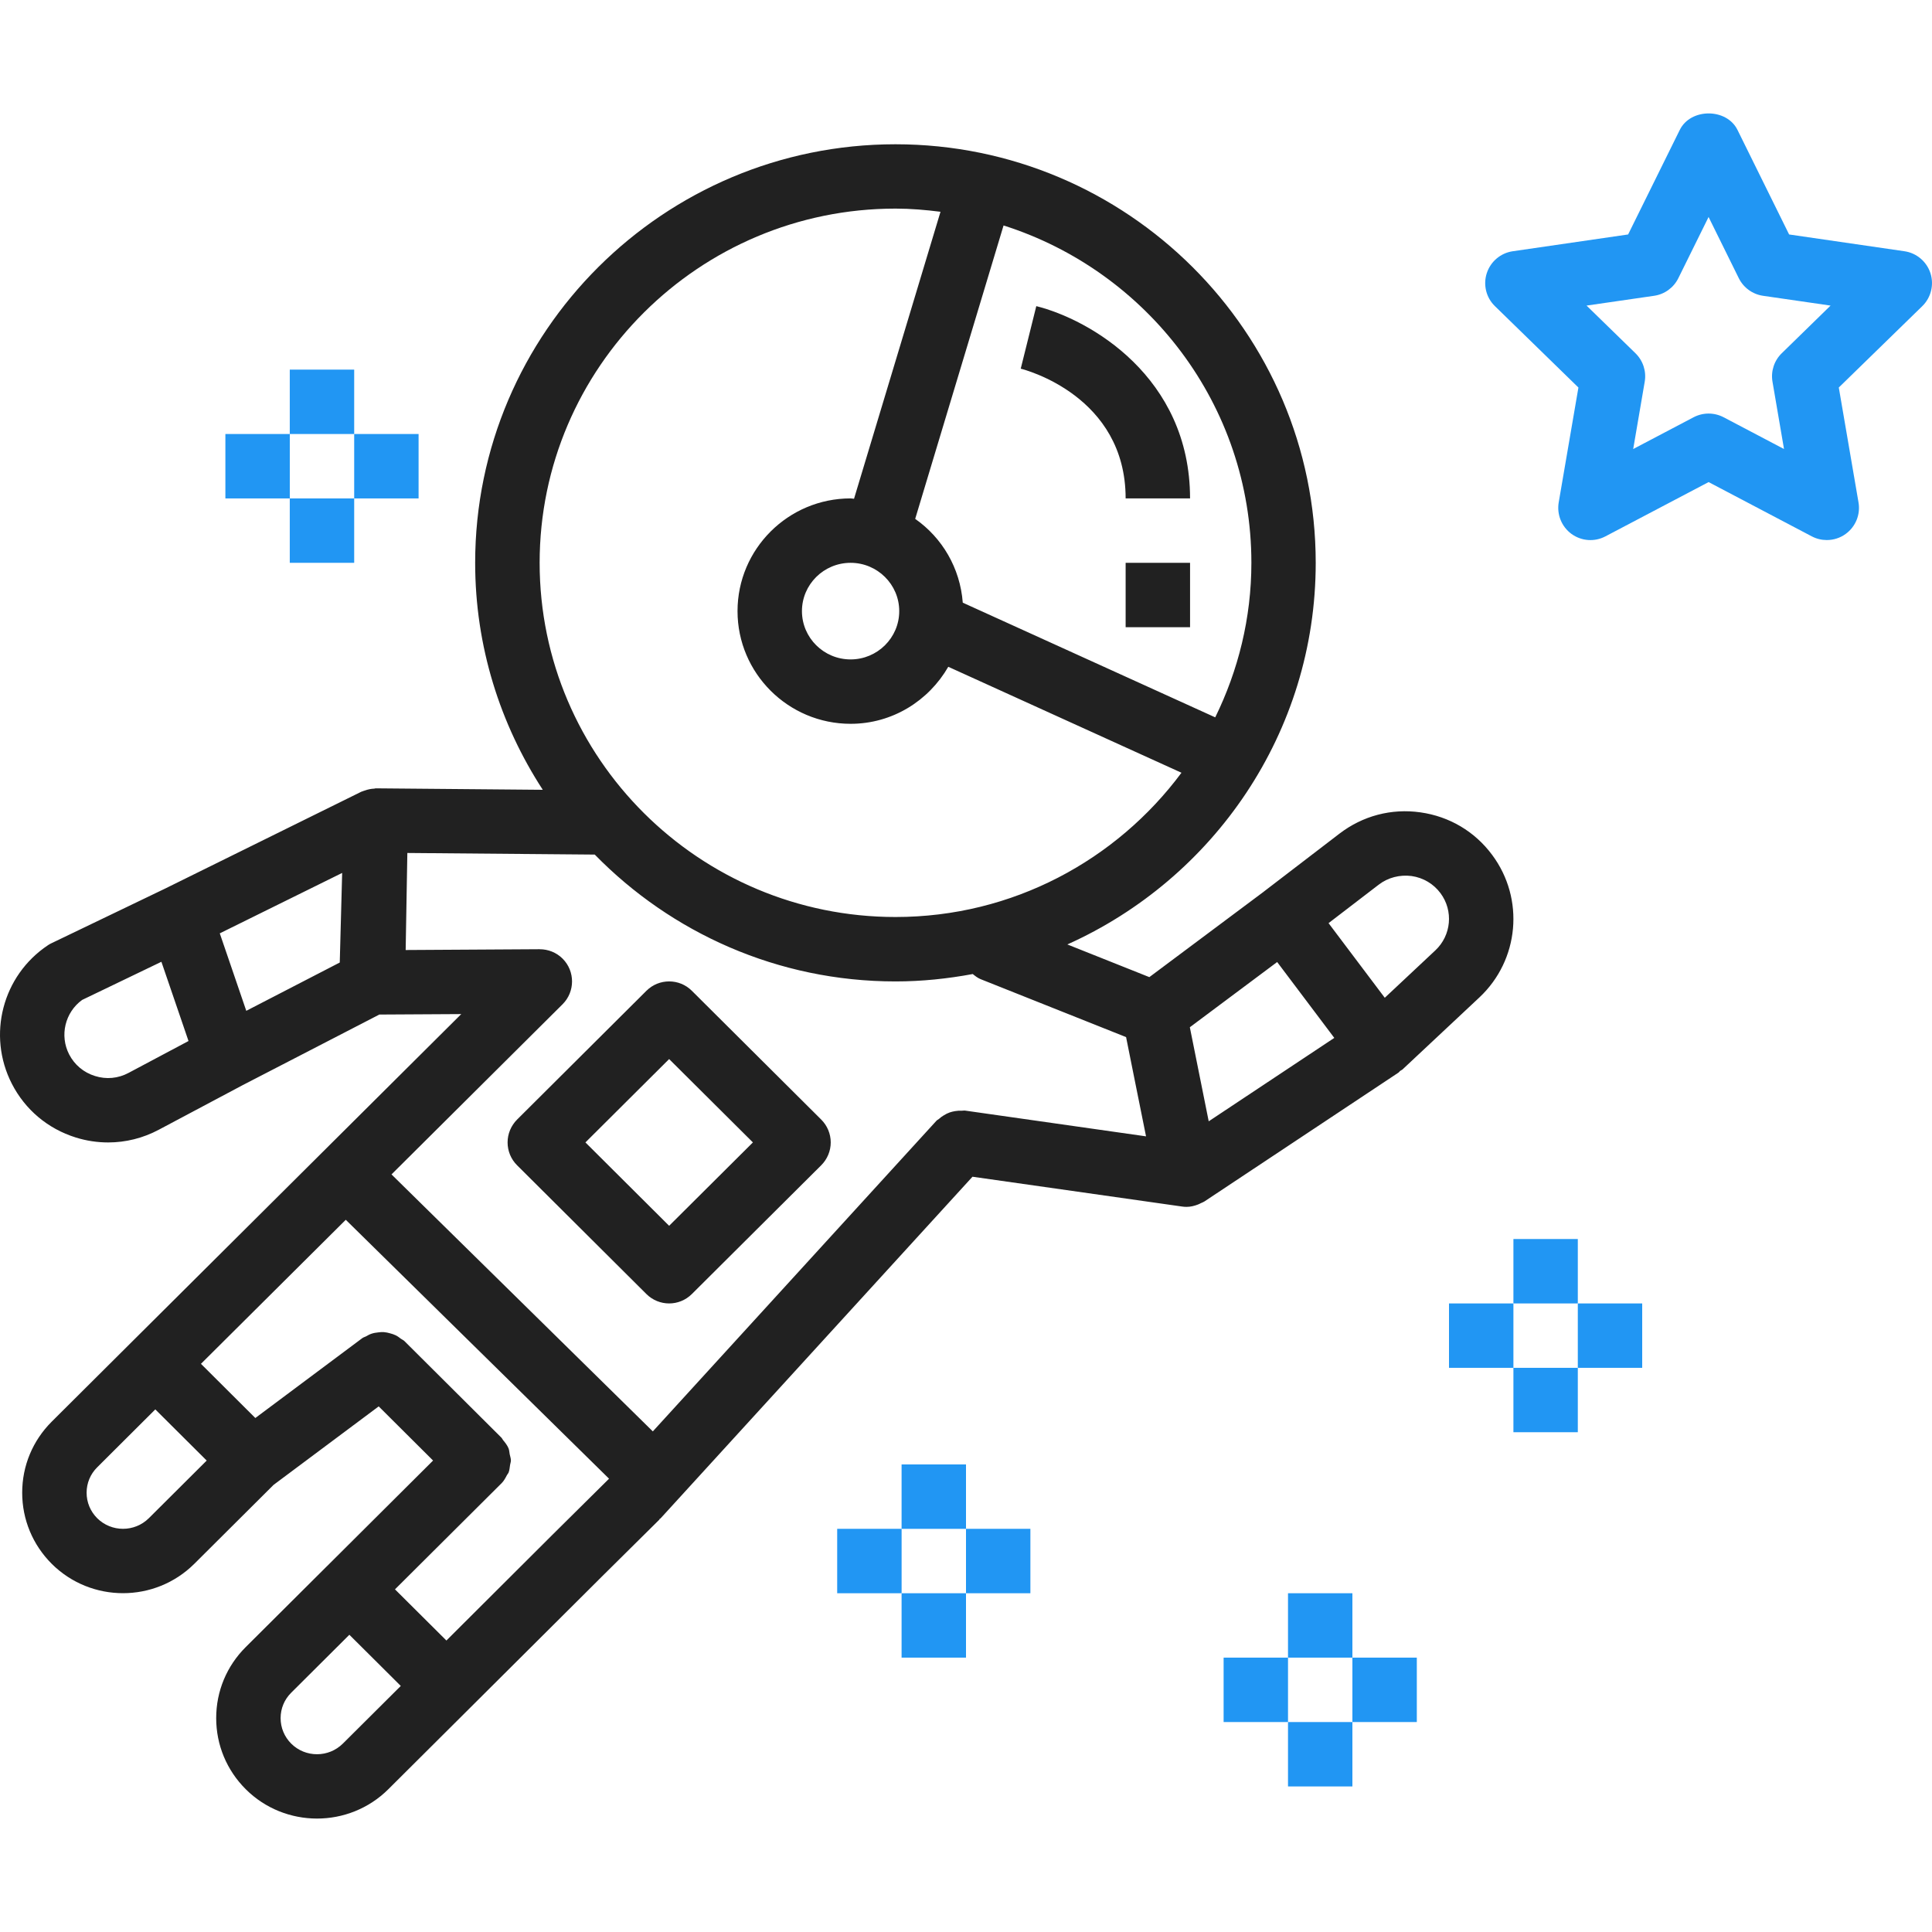
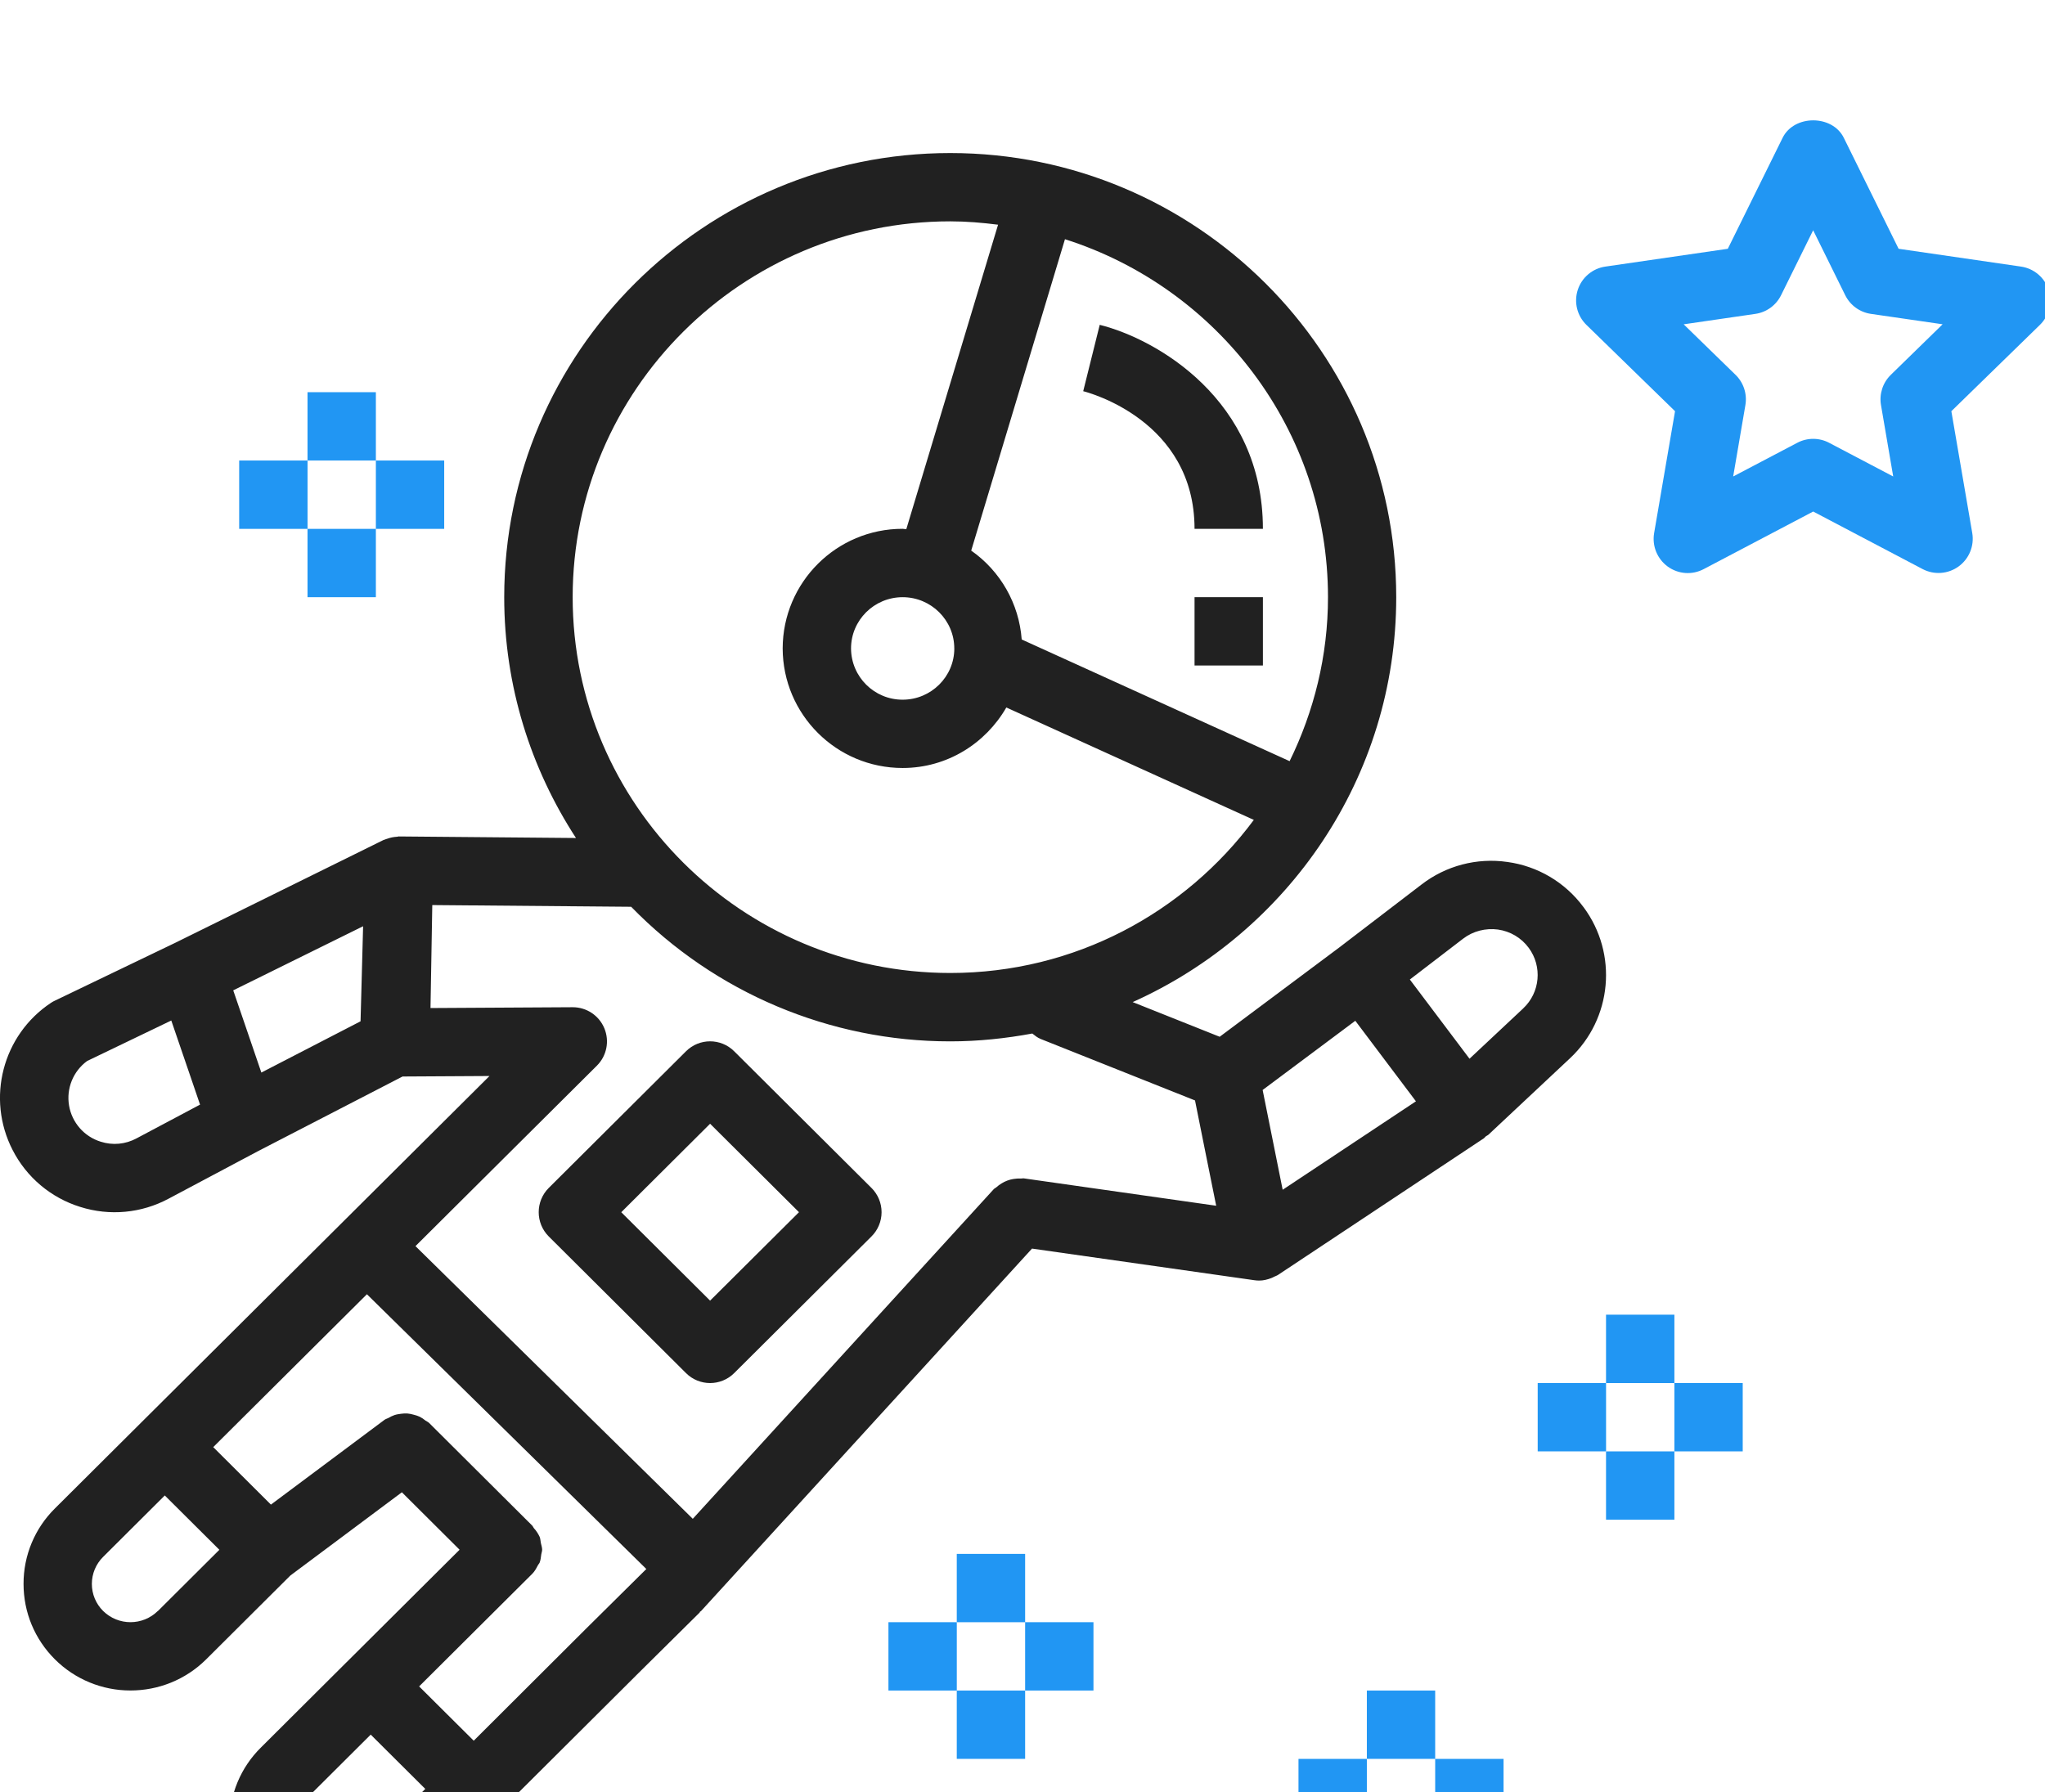
- <svg xmlns="http://www.w3.org/2000/svg" width="70" height="70" viewBox="0 0 70 70" fill="none">
-   <path d="M69.943 9.896C69.805 9.475 69.442 9.167 69.002 9.103L64.823 8.495L62.953 4.708C62.561 3.91 61.253 3.91 60.861 4.708L58.99 8.495L54.811 9.103C54.371 9.167 54.008 9.474 53.869 9.897C53.732 10.319 53.845 10.783 54.164 11.092L57.189 14.041L56.475 18.203C56.401 18.641 56.58 19.083 56.938 19.345C57.301 19.608 57.775 19.641 58.168 19.433L61.906 17.467L65.644 19.433C65.814 19.523 66.002 19.567 66.188 19.567C66.429 19.567 66.671 19.493 66.874 19.344C67.233 19.083 67.413 18.641 67.337 18.203L66.623 14.04L69.648 11.092C69.965 10.782 70.08 10.319 69.943 9.896ZM64.556 12.799C64.281 13.066 64.155 13.454 64.221 13.832L64.638 16.269L62.45 15.118C62.279 15.029 62.093 14.984 61.906 14.984C61.719 14.984 61.534 15.029 61.362 15.118L59.174 16.269L59.591 13.832C59.657 13.454 59.531 13.068 59.256 12.799L57.484 11.072L59.932 10.717C60.312 10.662 60.64 10.423 60.81 10.078L61.905 7.862L62.999 10.078C63.169 10.422 63.497 10.662 63.878 10.717L66.325 11.072L64.556 12.799Z" fill="#2196F3" />
-   <path d="M57.167 44.892H54.834V47.226H57.167V44.892Z" fill="#2196F3" />
-   <path d="M57.167 49.559H54.834V51.892H57.167V49.559Z" fill="#2196F3" />
-   <path d="M59.5 47.226H57.167V49.559H59.5V47.226Z" fill="#2196F3" />
-   <path d="M54.834 47.226H52.5V49.559H54.834V47.226Z" fill="#2196F3" />
-   <path d="M49 57.726H46.667V60.059H49V57.726Z" fill="#2196F3" />
-   <path d="M49 62.393H46.667V64.726H49V62.393Z" fill="#2196F3" />
-   <path d="M51.334 60.059H49V62.393H51.334V60.059Z" fill="#2196F3" />
-   <path d="M46.667 60.059H44.334V62.393H46.667V60.059Z" fill="#2196F3" />
-   <path d="M35 53.059H32.666V55.393H35V53.059Z" fill="#2196F3" />
-   <path d="M35 57.726H32.666V60.059H35V57.726Z" fill="#2196F3" />
-   <path d="M37.333 55.392H35V57.726H37.333V55.392Z" fill="#2196F3" />
-   <path d="M32.667 55.392H30.333V57.726H32.667V55.392Z" fill="#2196F3" />
-   <path d="M12.833 13.392H10.499V15.725H12.833V13.392Z" fill="#2196F3" />
-   <path d="M12.833 18.059H10.499V20.392H12.833V18.059Z" fill="#2196F3" />
-   <path d="M15.166 15.725H12.833V18.059H15.166V15.725Z" fill="#2196F3" />
-   <path d="M10.5 15.725H8.166V18.059H10.5V15.725Z" fill="#2196F3" />
-   <path d="M54.063 30.974C53.435 30.126 52.512 29.58 51.464 29.433C50.412 29.283 49.373 29.56 48.533 30.203L45.795 32.301L45.794 32.303L41.643 35.403L38.672 34.219C43.969 31.843 47.671 26.545 47.671 20.394C47.671 12.031 40.84 5.227 32.444 5.227C24.047 5.227 17.216 12.031 17.216 20.394C17.216 23.425 18.123 26.244 19.666 28.616L13.62 28.563C13.617 28.563 13.613 28.563 13.61 28.563C13.591 28.563 13.576 28.573 13.559 28.574C13.443 28.578 13.33 28.602 13.219 28.642C13.191 28.652 13.162 28.658 13.135 28.671C13.121 28.677 13.107 28.678 13.093 28.685L6.021 32.176C6.02 32.176 6.018 32.176 6.018 32.178L1.877 34.169C1.831 34.189 1.784 34.216 1.739 34.246C0.088 35.345 -0.474 37.504 0.43 39.268C0.912 40.206 1.732 40.896 2.74 41.212C3.129 41.334 3.525 41.393 3.919 41.393C4.553 41.393 5.181 41.238 5.756 40.931L8.792 39.317L13.744 36.759L16.712 36.742L4.808 48.588C4.807 48.59 4.806 48.59 4.805 48.591L1.876 51.507C1.185 52.196 0.804 53.109 0.804 54.084C0.804 55.056 1.185 55.972 1.876 56.662C2.587 57.369 3.521 57.724 4.456 57.724C5.392 57.724 6.325 57.369 7.038 56.662L9.913 53.799L13.721 50.956L15.691 52.918L11.838 56.755C11.836 56.756 11.835 56.756 11.834 56.758L8.906 59.674C8.214 60.362 7.833 61.276 7.833 62.25C7.833 63.223 8.214 64.139 8.906 64.829C9.616 65.536 10.552 65.89 11.486 65.89C12.421 65.89 13.357 65.536 14.068 64.829L16.998 61.912L21.684 57.245C21.685 57.244 21.685 57.243 21.686 57.242L23.895 55.054L23.887 55.046C23.901 55.032 23.921 55.027 23.935 55.012L35.235 42.635L42.828 43.715C42.883 43.724 42.938 43.727 42.992 43.727C43.134 43.727 43.27 43.693 43.402 43.643C43.441 43.629 43.474 43.61 43.511 43.592C43.553 43.571 43.597 43.559 43.637 43.532L50.666 38.865C50.692 38.848 50.706 38.82 50.73 38.801C50.758 38.779 50.793 38.77 50.819 38.745L53.6 36.14C55.047 34.784 55.247 32.563 54.063 30.974ZM4.66 38.872C4.281 39.075 3.851 39.116 3.439 38.985C3.03 38.858 2.699 38.579 2.505 38.203C2.153 37.517 2.357 36.681 2.974 36.23L5.848 34.847L6.54 36.869L6.83 37.718L4.66 38.872ZM12.31 34.874L8.923 36.624L8.365 34.991L7.963 33.817L12.397 31.628L12.31 34.874ZM45.34 20.392C45.34 22.401 44.861 24.296 44.03 25.991L34.883 21.836C34.788 20.582 34.137 19.484 33.159 18.8L36.361 8.169C41.563 9.823 45.34 14.675 45.34 20.392ZM19.552 20.392C19.552 13.316 25.336 7.558 32.446 7.558C32.999 7.558 33.54 7.605 34.076 7.673L30.943 18.071C30.901 18.07 30.862 18.058 30.819 18.058C28.56 18.058 26.722 19.89 26.722 22.142C26.722 24.394 28.56 26.225 30.819 26.225C32.337 26.225 33.65 25.387 34.358 24.159L42.807 27.998C40.456 31.162 36.694 33.225 32.446 33.225C25.336 33.225 19.552 27.468 19.552 20.392ZM32.581 22.142C32.581 23.107 31.79 23.892 30.819 23.892C29.847 23.892 29.056 23.107 29.056 22.142C29.056 21.177 29.847 20.392 30.819 20.392C31.79 20.392 32.581 21.177 32.581 22.142ZM5.392 55.008C4.875 55.52 4.038 55.519 3.523 55.009C3.274 54.76 3.138 54.432 3.138 54.084C3.138 53.736 3.274 53.408 3.523 53.162L5.627 51.065L7.489 52.919L5.392 55.008ZM12.422 63.174C11.905 63.687 11.068 63.688 10.552 63.176C10.303 62.927 10.167 62.599 10.167 62.25C10.167 61.903 10.303 61.575 10.552 61.329L12.658 59.231L13.539 60.107L14.521 61.085L12.422 63.174ZM20.038 55.586C20.037 55.587 20.036 55.587 20.035 55.589L16.174 59.439L15.293 58.562L14.311 57.585L18.168 53.745C18.168 53.745 18.168 53.745 18.168 53.744C18.169 53.743 18.17 53.743 18.172 53.742C18.259 53.654 18.314 53.549 18.368 53.445C18.383 53.415 18.412 53.389 18.425 53.358C18.461 53.268 18.467 53.171 18.481 53.077C18.488 53.023 18.511 52.973 18.511 52.918C18.511 52.84 18.483 52.764 18.467 52.687C18.453 52.617 18.453 52.546 18.426 52.478C18.382 52.368 18.306 52.272 18.227 52.177C18.204 52.151 18.196 52.119 18.172 52.094C18.172 52.094 18.172 52.094 18.171 52.094C18.169 52.093 18.169 52.091 18.168 52.09L14.653 48.59C14.616 48.552 14.568 48.537 14.526 48.506C14.464 48.458 14.405 48.413 14.336 48.38C14.269 48.347 14.201 48.327 14.131 48.308C14.057 48.287 13.985 48.271 13.906 48.265C13.835 48.26 13.769 48.267 13.697 48.276C13.619 48.285 13.546 48.295 13.47 48.32C13.396 48.343 13.331 48.379 13.264 48.418C13.22 48.442 13.171 48.451 13.13 48.481L9.251 51.377L7.281 49.414L12.528 44.195L22.067 53.576L20.038 55.586ZM34.954 40.237C34.921 40.233 34.889 40.245 34.855 40.243C34.77 40.239 34.688 40.244 34.603 40.258C34.537 40.27 34.474 40.283 34.411 40.305C34.336 40.331 34.269 40.366 34.2 40.408C34.134 40.447 34.075 40.489 34.018 40.542C33.99 40.566 33.956 40.578 33.93 40.606L23.653 51.862L14.185 42.551L20.383 36.386C20.839 35.931 20.841 35.192 20.386 34.735C20.156 34.505 19.854 34.392 19.552 34.393V34.392L14.698 34.421L14.759 30.905L21.549 30.963C24.317 33.794 28.176 35.559 32.446 35.559C33.403 35.559 34.336 35.46 35.245 35.291C35.332 35.361 35.419 35.432 35.528 35.476L40.8 37.576L41.133 39.235L41.523 41.172L34.954 40.237ZM43.794 40.627L43.11 37.219L46.274 34.856L47.102 35.955L48.344 37.605L43.794 40.627ZM52.005 34.434L50.173 36.151L48.136 33.447L49.954 32.053C50.294 31.792 50.722 31.686 51.142 31.74C51.564 31.8 51.938 32.02 52.192 32.362C52.666 33 52.585 33.891 52.005 34.434Z" fill="#212121" />
-   <path d="M29.755 40.565L25.067 35.898C24.613 35.445 23.876 35.445 23.421 35.898L18.734 40.565C18.515 40.786 18.391 41.082 18.391 41.392C18.391 41.703 18.514 42 18.734 42.219L23.421 46.886C23.648 47.112 23.947 47.226 24.244 47.226C24.542 47.226 24.84 47.112 25.067 46.886L29.755 42.219C29.974 42 30.099 41.703 30.099 41.392C30.099 41.082 29.975 40.784 29.755 40.565ZM24.244 44.413L21.211 41.392L24.244 38.372L27.279 41.392L24.244 44.413Z" fill="#212121" />
-   <path d="M37.547 11.092L36.983 13.358C37.138 13.397 40.784 14.346 40.784 18.059H43.118C43.117 13.646 39.474 11.572 37.547 11.092Z" fill="#212121" />
-   <path d="M43.118 20.392H40.784V22.725H43.118V20.392Z" fill="#212121" />
+ <svg xmlns="http://www.w3.org/2000/svg">
+   <path d="M69.943 9.896a1.168 1.168 0 00-.941-.793l-4.18-.608-1.87-3.787c-.391-.798-1.7-.798-2.091 0l-1.87 3.787-4.18.608a1.167 1.167 0 00-.648 1.99l3.026 2.948-.714 4.162c-.075.438.105.88.463 1.142.363.263.837.296 1.23.088l3.738-1.966 3.738 1.966a1.169 1.169 0 001.693-1.23l-.714-4.162 3.025-2.949a1.17 1.17 0 00.295-1.196zM64.556 12.8c-.275.267-.4.655-.335 1.033l.417 2.437-2.188-1.15a1.164 1.164 0 00-1.088 0l-2.188 1.15.417-2.437a1.168 1.168 0 00-.335-1.033l-1.772-1.726 2.448-.356c.38-.055.708-.294.878-.639l1.095-2.216 1.094 2.216c.17.345.498.584.879.639l2.447.355-1.77 1.727zM57.167 44.892h-2.334v2.334h2.334v-2.334zM57.167 49.56h-2.334v2.332h2.334V49.56zM59.5 47.226h-2.333v2.333H59.5v-2.333z" fill="#2196F3" />
+   <path d="M54.834 47.226H52.5v2.333h2.334v-2.333zM49 57.726h-2.333v2.333H49v-2.333zM49 62.393h-2.333v2.333H49v-2.333zM51.334 60.06H49v2.333h2.334v-2.334zM46.667 60.06h-2.334v2.333h2.334v-2.334zM35 53.06h-2.334v2.333H35v-2.334zM35 57.726h-2.334v2.333H35v-2.333zM37.333 55.392H35v2.334h2.333v-2.334z" fill="#2196F3" />
+   <path d="M32.667 55.392h-2.334v2.334h2.334v-2.334zM12.833 13.392h-2.334v2.333h2.334v-2.333zM12.833 18.059h-2.334v2.333h2.334V18.06zM15.166 15.725h-2.333v2.334h2.333v-2.334zM10.5 15.725H8.166v2.334H10.5v-2.334z" fill="#2196F3" />
+   <path d="M54.063 30.974a3.88 3.88 0 00-2.599-1.541 3.886 3.886 0 00-2.93.77L45.794 32.3l-.001.002-4.151 3.1-2.97-1.184c5.296-2.376 8.998-7.674 8.998-13.825 0-8.363-6.83-15.167-15.227-15.167s-15.228 6.804-15.228 15.167c0 3.031.907 5.85 2.45 8.222l-6.046-.053h-.01c-.019 0-.034.01-.051.01a1.143 1.143 0 00-.34.069c-.028.01-.057.016-.084.029-.014.006-.028.007-.042.014l-7.072 3.491c-.001 0-.003 0-.003.002l-4.141 1.991a.898.898 0 00-.138.077A3.895 3.895 0 00.43 39.268a3.884 3.884 0 002.31 1.944 3.891 3.891 0 003.016-.281l3.036-1.614 4.952-2.558 2.968-.017L4.808 48.588c0 .002-.002.002-.003.003l-2.929 2.916a3.607 3.607 0 00-1.072 2.577c0 .972.38 1.888 1.072 2.578a3.647 3.647 0 002.58 1.062c.936 0 1.869-.355 2.582-1.062l2.875-2.863 3.808-2.843 1.97 1.962-3.854 3.837-.003.002-2.928 2.917a3.608 3.608 0 00-1.073 2.576c0 .973.38 1.889 1.073 2.579a3.65 3.65 0 002.58 1.061c.935 0 1.87-.354 2.582-1.061l2.93-2.917 4.686-4.667.002-.003 2.21-2.188-.01-.008c.015-.014.035-.019.049-.034l11.3-12.377 7.593 1.08c.055.008.11.012.164.012.142 0 .278-.034.41-.084.039-.014.072-.033.109-.051.042-.021.086-.033.126-.06l7.029-4.666c.026-.018.04-.046.064-.065.028-.022.063-.031.089-.056l2.78-2.605a3.892 3.892 0 00.465-5.166zM4.66 38.872a1.56 1.56 0 01-1.221.113 1.564 1.564 0 01-.465-2.755l2.874-1.383.692 2.022.29.85-2.17 1.153zm7.65-3.998l-3.387 1.75-.558-1.633-.402-1.174 4.434-2.189-.087 3.246zm33.03-14.482c0 2.009-.48 3.904-1.31 5.599l-9.147-4.155a4.07 4.07 0 00-1.724-3.035L36.36 8.168c5.202 1.654 8.98 6.506 8.98 12.223zm-25.788 0c0-7.076 5.784-12.834 12.894-12.834.553 0 1.094.047 1.63.115L30.943 18.07c-.042 0-.081-.013-.125-.013a4.094 4.094 0 00-4.096 4.084 4.094 4.094 0 004.096 4.083c1.52 0 2.832-.838 3.54-2.066l8.45 3.839c-2.352 3.164-6.114 5.227-10.362 5.227-7.11 0-12.894-5.757-12.894-12.833zm13.03 1.75c0 .965-.792 1.75-1.764 1.75a1.759 1.759 0 01-1.762-1.75c0-.965.79-1.75 1.762-1.75s1.763.785 1.763 1.75zM5.391 55.007a1.331 1.331 0 01-1.87.002 1.3 1.3 0 010-1.847l2.105-2.097L7.49 52.92l-2.097 2.089zm7.03 8.167a1.33 1.33 0 01-1.87.002 1.3 1.3 0 010-1.847l2.106-2.098.88.876.983.978-2.099 2.09zm7.616-7.588l-.003.003-3.86 3.85-.882-.877-.982-.977 3.857-3.84v-.001l.004-.002c.087-.088.142-.193.196-.297.015-.03.044-.056.057-.087.036-.09.042-.187.056-.281.007-.054.03-.104.03-.16 0-.077-.028-.153-.044-.23-.014-.07-.014-.141-.041-.209a1.167 1.167 0 00-.2-.3c-.022-.027-.03-.06-.054-.084h-.002s0-.003-.002-.004l-3.515-3.5c-.037-.038-.085-.053-.127-.084a1.112 1.112 0 00-.19-.127 1.087 1.087 0 00-.205-.07 1.118 1.118 0 00-.225-.044 1.132 1.132 0 00-.209.01c-.078.01-.151.02-.227.045a1.08 1.08 0 00-.207.098c-.043.024-.092.033-.133.063l-3.879 2.896-1.97-1.963 5.247-5.22 9.54 9.382-2.03 2.01zm14.916-15.349c-.033-.004-.065.008-.099.006a1.146 1.146 0 00-.252.015 1.075 1.075 0 00-.404.15c-.065.04-.124.081-.181.134-.028.024-.062.036-.088.064L23.653 51.862l-9.468-9.311 6.197-6.165a1.168 1.168 0 00-.83-1.993l-4.854.028.061-3.516 6.79.058a15.2 15.2 0 0010.897 4.596c.957 0 1.89-.1 2.799-.268.087.07.174.14.283.185l5.272 2.1.333 1.66.39 1.936-6.569-.935zm8.84.39l-.684-3.408 3.164-2.363.828 1.1 1.242 1.65-4.55 3.02zm8.212-6.193l-1.833 1.718-2.037-2.705 1.818-1.394c.34-.261.768-.367 1.188-.313.422.06.796.28 1.05.622a1.562 1.562 0 01-.187 2.072z" fill="#212121" />
+   <path d="M29.755 40.565l-4.688-4.667a1.165 1.165 0 00-1.646 0l-4.687 4.667a1.172 1.172 0 000 1.654l4.687 4.667a1.165 1.165 0 001.646 0l4.688-4.667a1.167 1.167 0 000-1.654zm-5.51 3.848l-3.034-3.02 3.033-3.021 3.035 3.02-3.035 3.02zM37.547 11.092l-.564 2.266c.155.039 3.801.988 3.801 4.7h2.334c0-4.412-3.644-6.486-5.571-6.966zM43.118 20.392h-2.334v2.333h2.334v-2.333z" fill="#212121" />
</svg>
